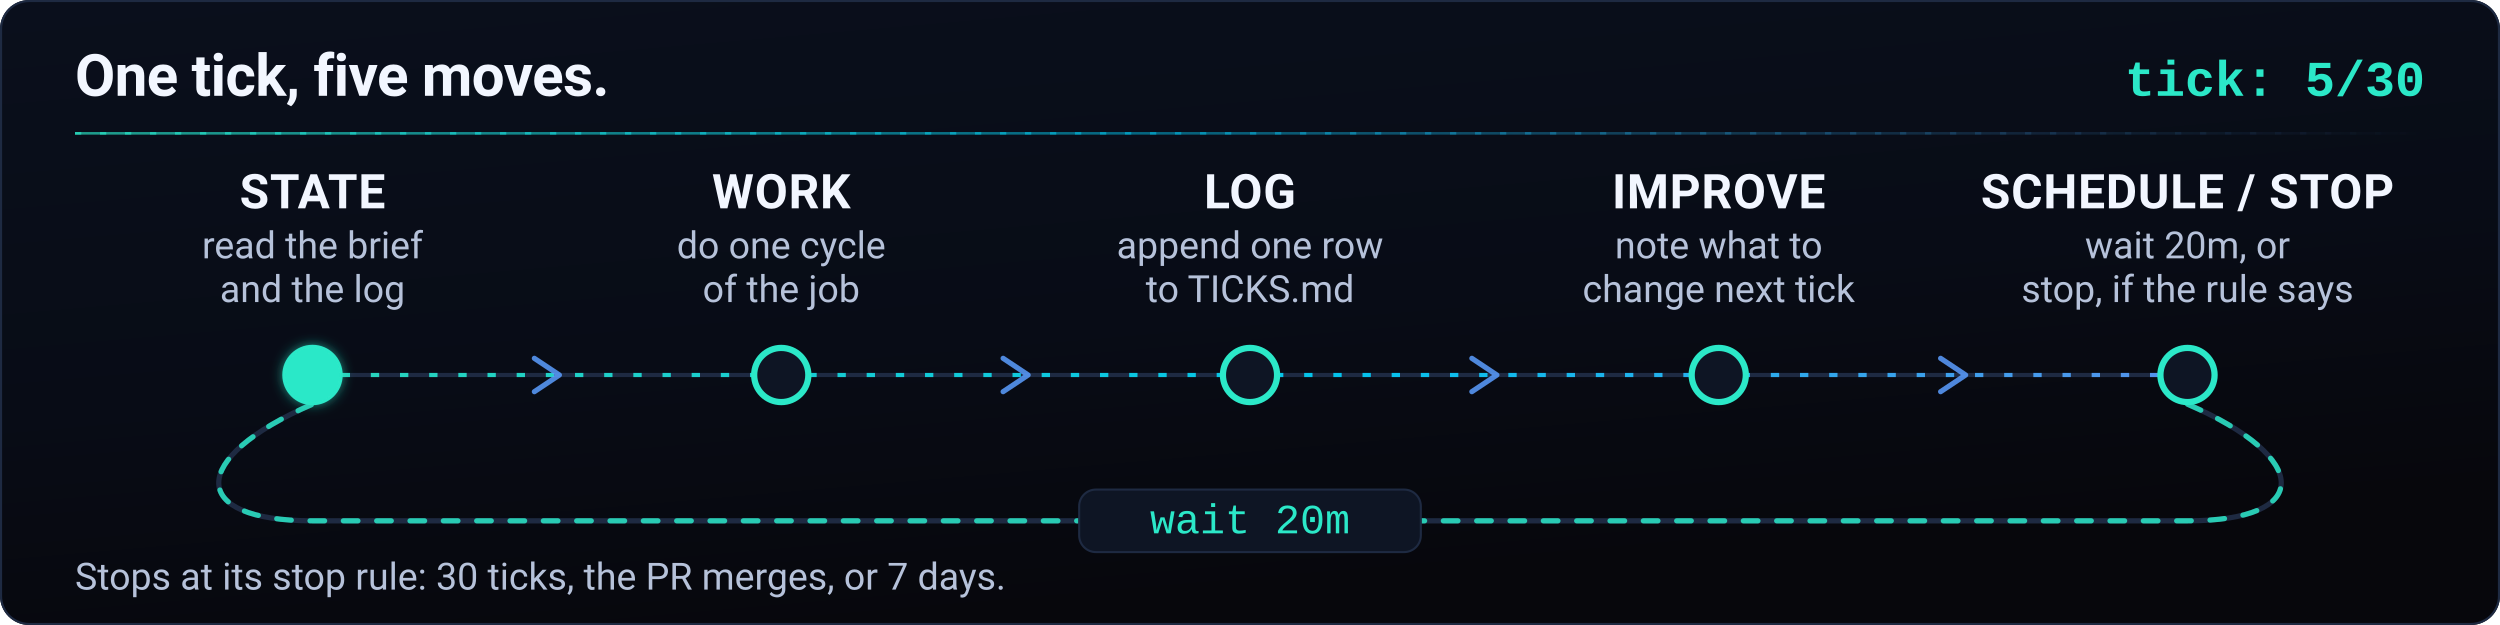
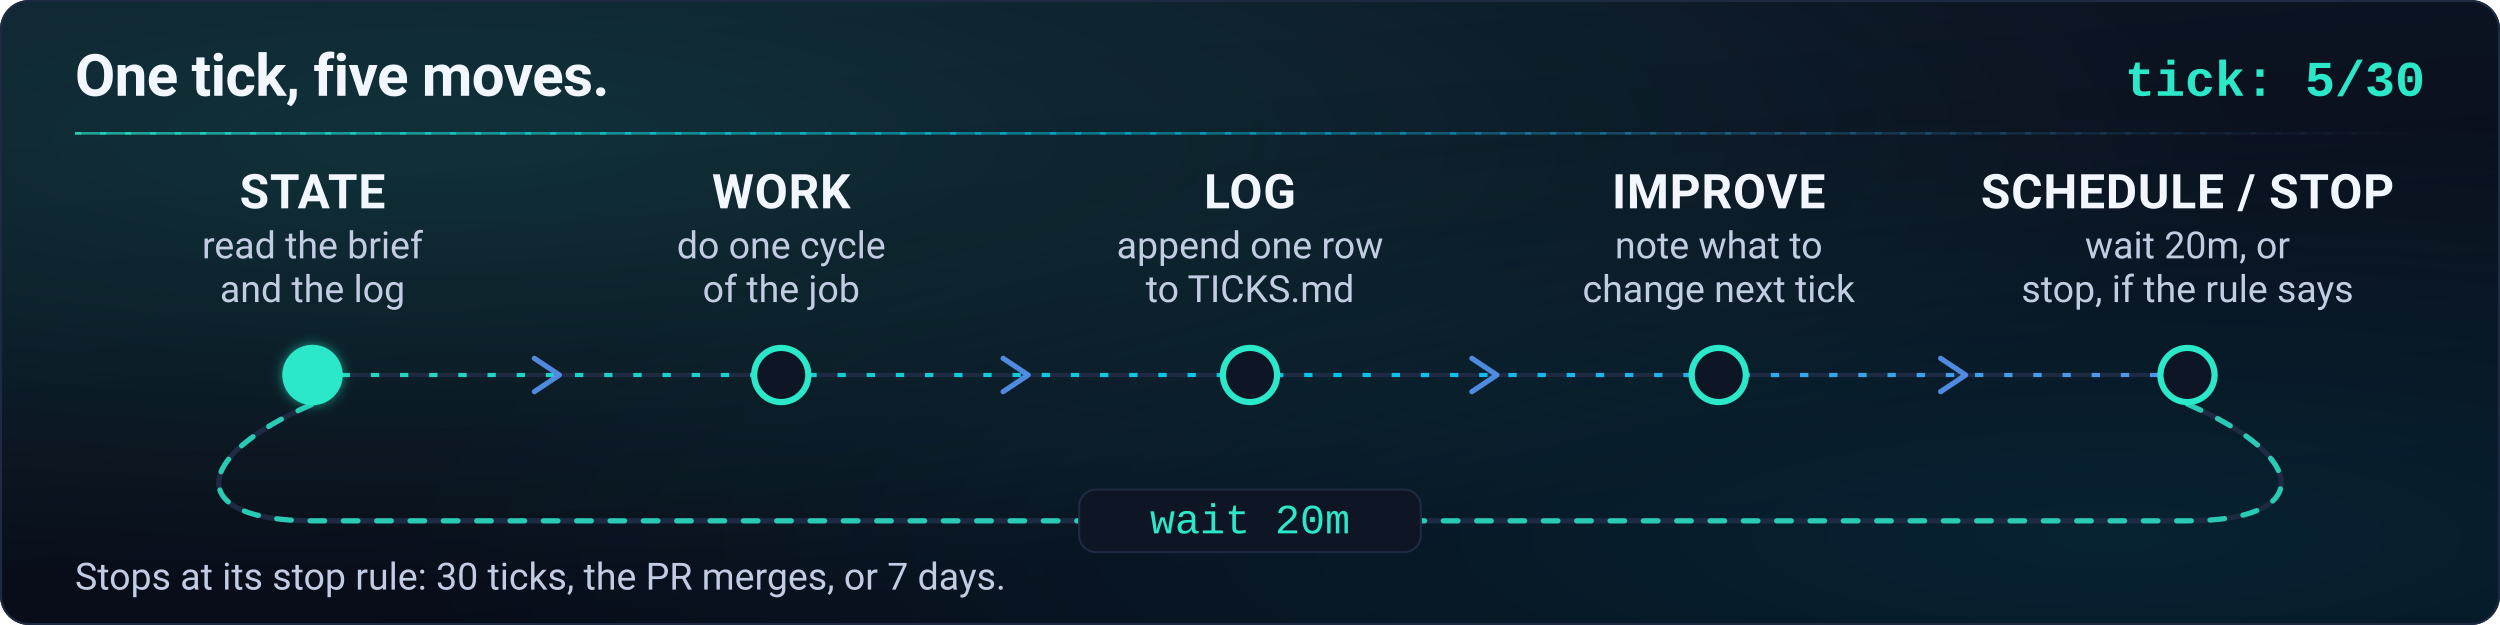
<svg xmlns="http://www.w3.org/2000/svg" viewBox="0 0 1200 300" width="1200" height="300" role="img" aria-label="One tick, five moves: state, work, log, improve, schedule or stop, then round again.">
  <defs>
    <linearGradient id="w-ground" x1="0" y1="0" x2="0.35" y2="1">
-       <stop offset="0%" stop-color="#0A0F1C" />
-       <stop offset="60%" stop-color="#080C16" />
-       <stop offset="100%" stop-color="#07070C" />
+       <stop offset="0%" stop-color="#0D1626" />
+       <stop offset="60%" stop-color="#0A0F1C" />
+       <stop offset="100%" stop-color="#080C18" />
    </linearGradient>
    <linearGradient id="w-rule" gradientUnits="userSpaceOnUse" x1="36" y1="64" x2="1164" y2="64">
      <stop offset="0%" stop-color="#2BE8C8" stop-opacity="0.65" />
      <stop offset="45%" stop-color="#00D4FF" stop-opacity="0.45" />
      <stop offset="100%" stop-color="#5B9DFF" stop-opacity="0" />
    </linearGradient>
    <linearGradient id="w-track" gradientUnits="userSpaceOnUse" x1="150" y1="180" x2="1050" y2="180">
      <stop offset="0%" stop-color="#2BE8C8" />
      <stop offset="55%" stop-color="#00D4FF" />
      <stop offset="100%" stop-color="#5B9DFF" />
    </linearGradient>
    <filter id="w-glow-sm" x="-60%" y="-60%" width="220%" height="220%">
      <feGaussianBlur stdDeviation="3.2" result="b" />
      <feMerge>
        <feMergeNode in="b" />
        <feMergeNode in="SourceGraphic" />
      </feMerge>
    </filter>
    <clipPath id="w-card">
      <rect x="0" y="0" width="1200" height="300" rx="14" />
    </clipPath>
+     <radialGradient id="v2-bloomA" cx="0.18" cy="0.22" r="0.72">
+       <stop offset="0%" stop-color="#2BE8C8" stop-opacity="0.14" />
+       <stop offset="100%" stop-color="#2BE8C8" stop-opacity="0" />
+     </radialGradient>
+     <radialGradient id="v2-bloomB" cx="0.84" cy="0.86" r="0.68">
+       <stop offset="0%" stop-color="#00D4FF" stop-opacity="0.11" />
+       <stop offset="100%" stop-color="#00D4FF" stop-opacity="0" />
+     </radialGradient>
  </defs>
  <style>
    .disp { font-family: system-ui, -apple-system, 'Segoe UI', Roboto, 'Helvetica Neue', Arial, sans-serif; }
    .mono { font-family: ui-monospace, SFMono-Regular, 'SF Mono', Menlo, Consolas, 'Liberation Mono', monospace; }
    .h1   { font-size: 28px; font-weight: 700; fill: #F2F6FF; letter-spacing: -0.3px; }
    .st   { font-size: 23px; font-weight: 700; fill: #F2F6FF; letter-spacing: 0.4px; }
-     .sd   { font-size: 18px; fill: #B6C2DA; }
-     .ft   { font-size: 18px; fill: #B6C2DA; }
+     .sd   { font-size: 18px; fill: #C2CDE4; }
+     .ft   { font-size: 18px; fill: #C2CDE4; }
    .ct   { font-size: 24px; font-weight: 700; fill: #2BE8C8; }
    .wait { font-size: 20px; fill: #2BE8C8; }

    @keyframes w-flow { to { stroke-dashoffset: -240; } }
    .flowline { animation: w-flow 14s linear infinite; }
    @keyframes w-return { to { stroke-dashoffset: -280; } }
    .returnline { animation: w-return 16s linear infinite; }

    @keyframes w-cue { 0% { opacity: 0; } 2% { opacity: 1; } 18% { opacity: 1; } 20%, 100% { opacity: 0; } }
    .s1 { animation: w-cue 15s linear infinite 0s; }
    .s2 { animation: w-cue 15s linear infinite -12s; }
    .s3 { animation: w-cue 15s linear infinite -9s; }
    .s4 { animation: w-cue 15s linear infinite -6s; }
    .s5 { animation: w-cue 15s linear infinite -3s; }

    @keyframes w-count { 0% { opacity: 0; } 1% { opacity: 1; } 24% { opacity: 1; } 25%, 100% { opacity: 0; } }
    .k1 { animation: w-count 24s linear infinite 0s; }
    .k2 { animation: w-count 24s linear infinite -18s; }
    .k3 { animation: w-count 24s linear infinite -12s; }
    .k4 { animation: w-count 24s linear infinite -6s; }

    @media (prefers-reduced-motion: reduce) {
      * { animation: none !important; }
    }
+       @keyframes v2-breathe { 0%,100% { opacity:0.66; } 50% { opacity:1; } }
+     .v2bloom { animation: v2-breathe 11s ease-in-out infinite; }
  </style>
  <g clip-path="url(#w-card)">
    <rect width="1200" height="300" fill="url(#w-ground)" />
+     <g class="v2bloom">
+       <rect width="1200" height="300" fill="url(#v2-bloomA)" />
+       <rect width="1200" height="300" fill="url(#v2-bloomB)" />
+     </g>
  </g>
  <rect x="0.5" y="0.5" width="1199" height="299" rx="13.5" fill="none" stroke="#1E2A42" stroke-width="1" />
  <text class="disp h1" x="36" y="46">One tick, five moves.</text>
  <g class="mono ct" text-anchor="end">
    <text class="k1" x="1164" y="46">tick: 5/30</text>
    <text class="k2" x="1164" y="46" opacity="0">tick: 6/30</text>
    <text class="k3" x="1164" y="46" opacity="0">tick: 7/30</text>
    <text class="k4" x="1164" y="46" opacity="0">tick: 8/30</text>
  </g>
  <line x1="36" y1="64" x2="1164" y2="64" stroke="url(#w-rule)" stroke-width="1.25" />
  <line class="flowline" x1="36" y1="64" x2="1164" y2="64" stroke="url(#w-rule)" stroke-width="1.25" stroke-dasharray="3 9" />
  <line x1="150" y1="180" x2="1050" y2="180" stroke="#1E2A42" stroke-width="2" />
  <line class="flowline" x1="150" y1="180" x2="1050" y2="180" stroke="url(#w-track)" stroke-width="2" stroke-dasharray="4 10" opacity="0.9" />
  <g fill="none" stroke="#5B9DFF" stroke-width="2.5" stroke-linecap="round" stroke-linejoin="round" opacity="0.85">
    <path d="M256.5 172 L268.5 180 L256.5 188" />
    <path d="M481.5 172 L493.5 180 L481.5 188" />
    <path d="M706.5 172 L718.5 180 L706.5 188" />
    <path d="M931.5 172 L943.5 180 L931.5 188" />
  </g>
  <path d="M1050 194 C 1110 220 1110 250 1050 250 L 150 250 C 90 250 90 220 150 194" fill="none" stroke="#1E2A42" stroke-width="2.5" />
  <path class="returnline" d="M1050 194 C 1110 220 1110 250 1050 250 L 150 250 C 90 250 90 220 150 194" fill="none" stroke="#2BE8C8" stroke-width="2.5" stroke-dasharray="7 9" stroke-linecap="round" opacity="0.85" />
  <rect x="518" y="235" width="164" height="30" rx="8" fill="#0E1524" stroke="#1E2A42" stroke-width="1" />
  <text class="mono wait" x="600" y="256" text-anchor="middle">wait 20m</text>
  <g text-anchor="middle">
    <text class="disp st" x="150" y="100">STATE</text>
    <text class="disp sd" x="150" y="124">read the brief</text>
    <text class="disp sd" x="150" y="145">and the log</text>
    <text class="disp st" x="375" y="100">WORK</text>
    <text class="disp sd" x="375" y="124">do one cycle</text>
    <text class="disp sd" x="375" y="145">of the job</text>
    <text class="disp st" x="600" y="100">LOG</text>
    <text class="disp sd" x="600" y="124">append one row</text>
    <text class="disp sd" x="600" y="145">to TICKS.md</text>
    <text class="disp st" x="825" y="100">IMPROVE</text>
    <text class="disp sd" x="825" y="124">note what to</text>
    <text class="disp sd" x="825" y="145">change next tick</text>
    <text class="disp st" x="1050" y="100">SCHEDULE / STOP</text>
    <text class="disp sd" x="1050" y="124">wait 20m, or</text>
    <text class="disp sd" x="1050" y="145">stop, if the rule says</text>
  </g>
  <g fill="#0E1524" stroke="#2BE8C8" stroke-width="3">
    <circle cx="150" cy="180" r="13" />
    <circle cx="375" cy="180" r="13" />
    <circle cx="600" cy="180" r="13" />
    <circle cx="825" cy="180" r="13" />
    <circle cx="1050" cy="180" r="13" />
  </g>
  <g fill="#2BE8C8" filter="url(#w-glow-sm)">
    <circle class="s1" cx="150" cy="180" r="13" />
    <circle class="s2" cx="375" cy="180" r="13" opacity="0" />
    <circle class="s3" cx="600" cy="180" r="13" opacity="0" />
    <circle class="s4" cx="825" cy="180" r="13" opacity="0" />
    <circle class="s5" cx="1050" cy="180" r="13" opacity="0" />
  </g>
  <text class="disp ft" x="36" y="283">Stops at its stop rule: 30 ticks, the PR merges, or 7 days.</text>
</svg>
